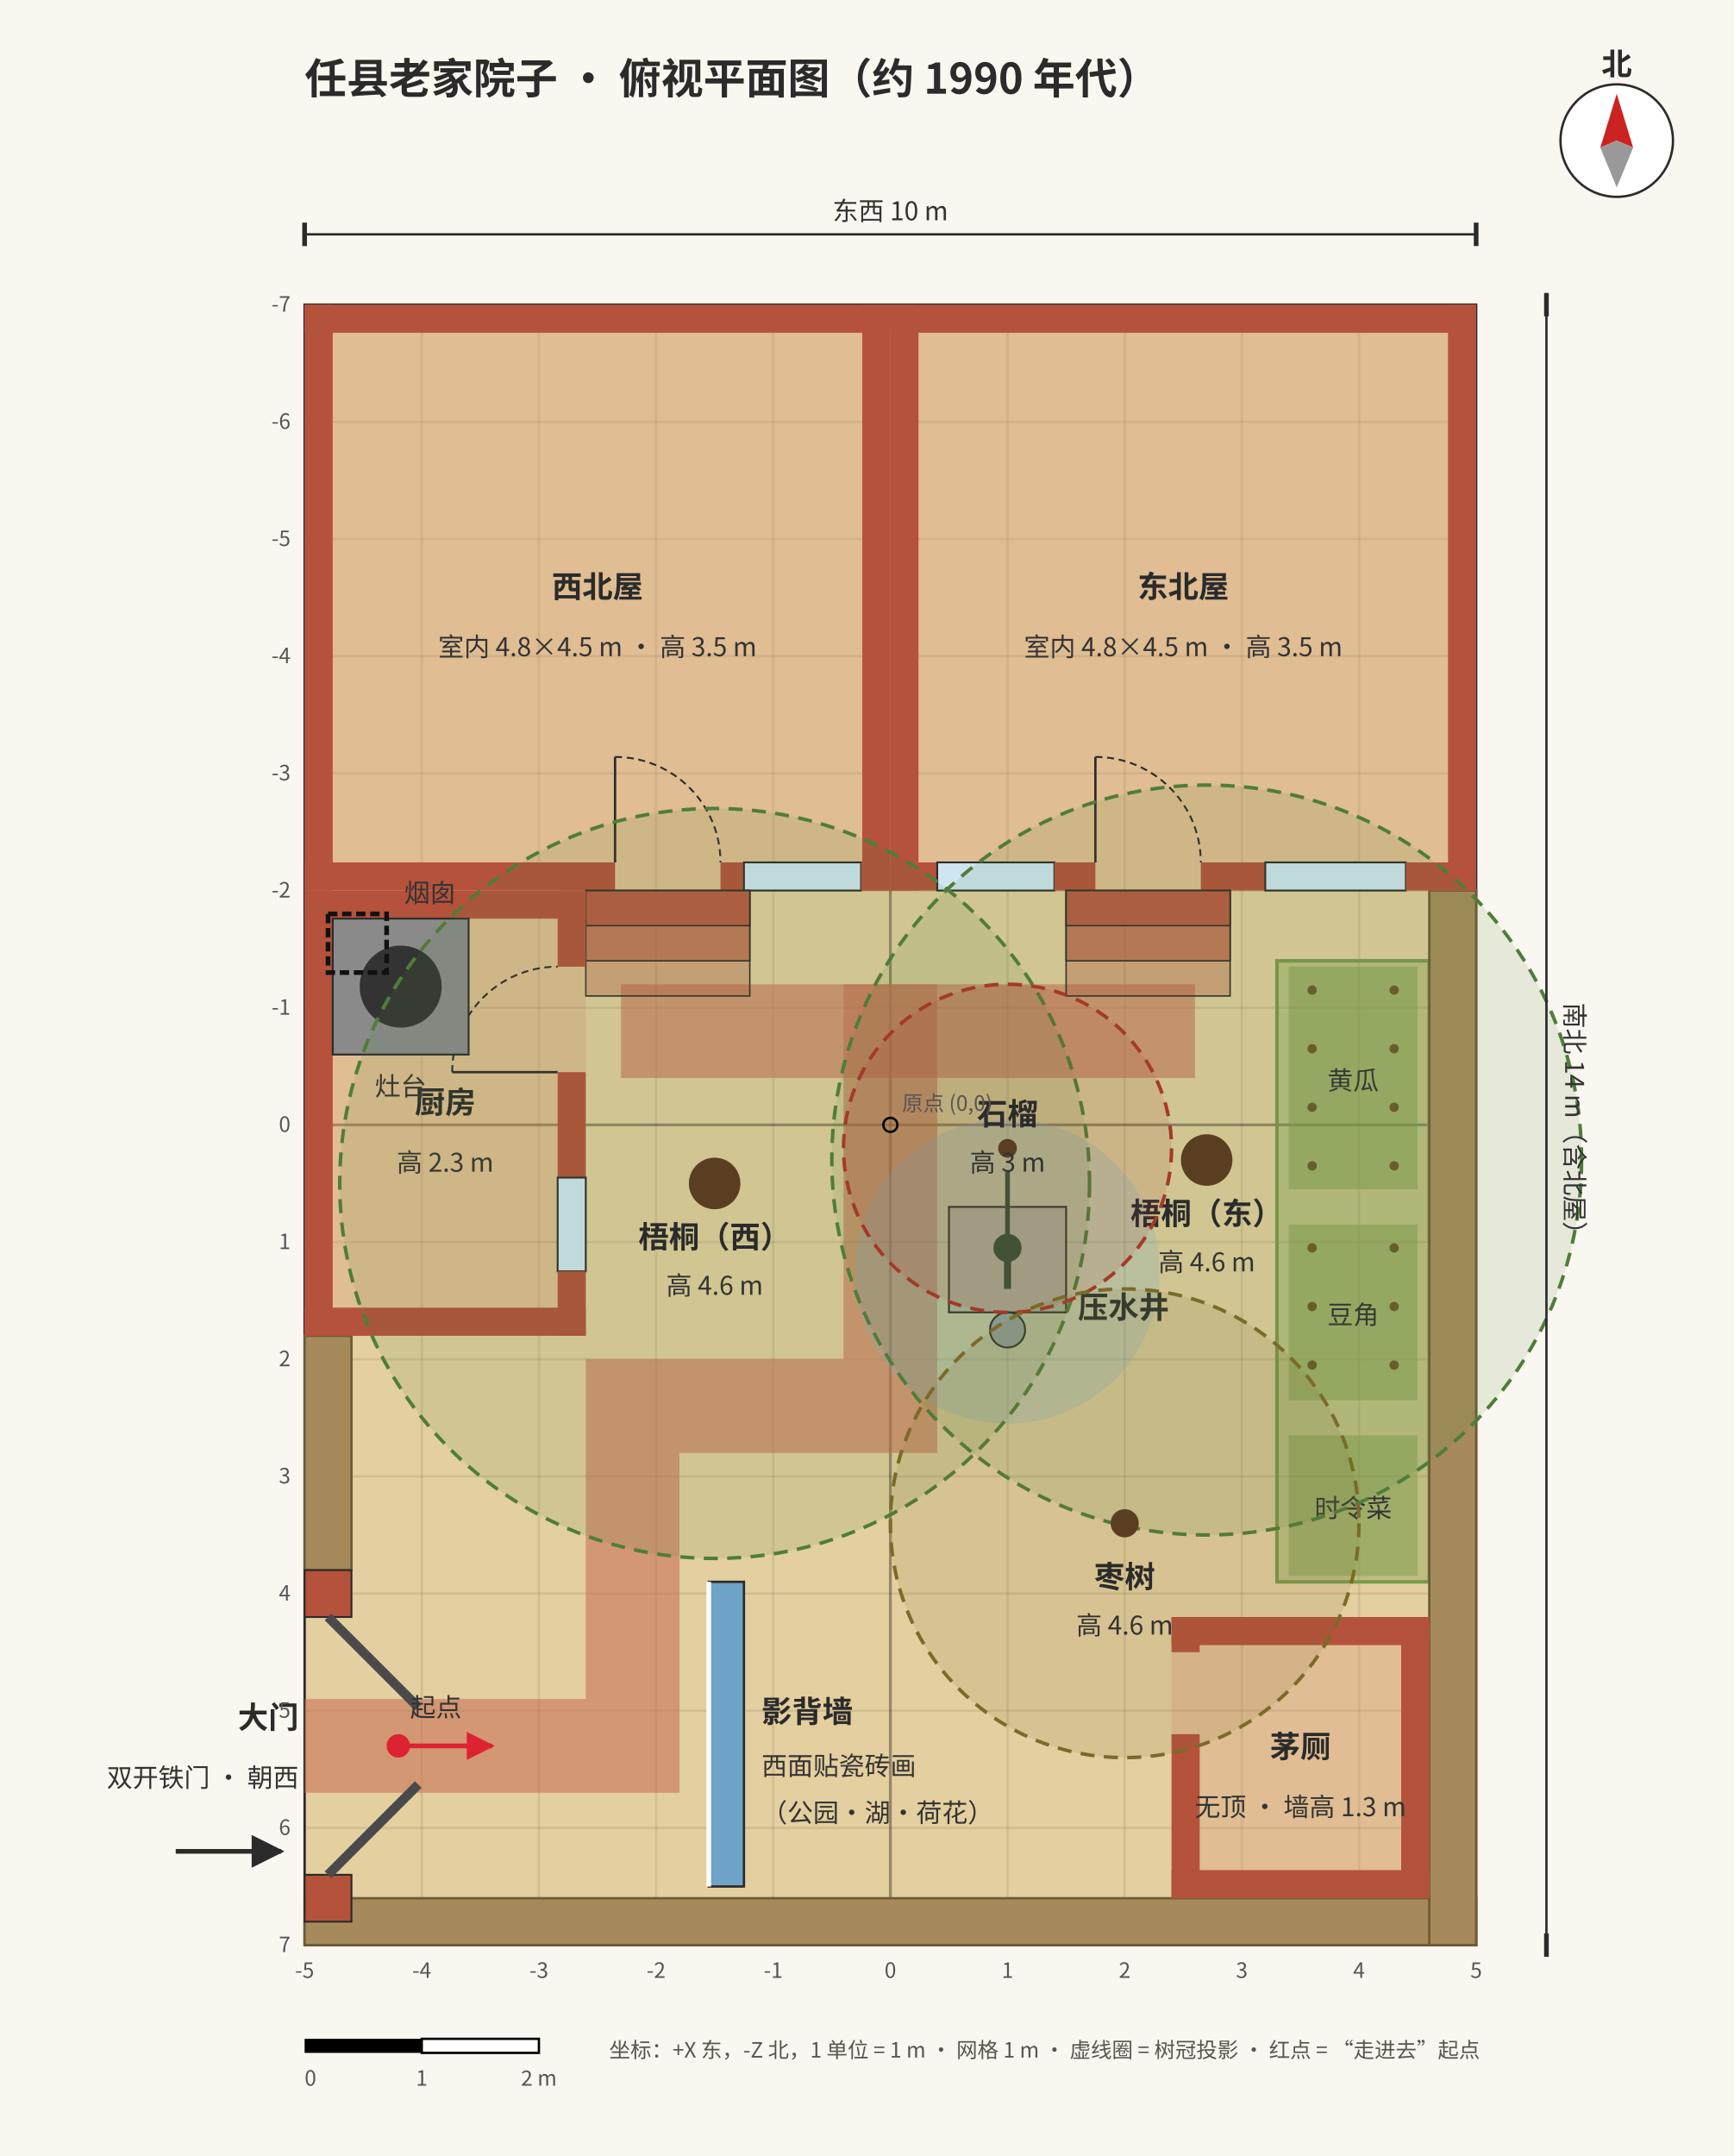
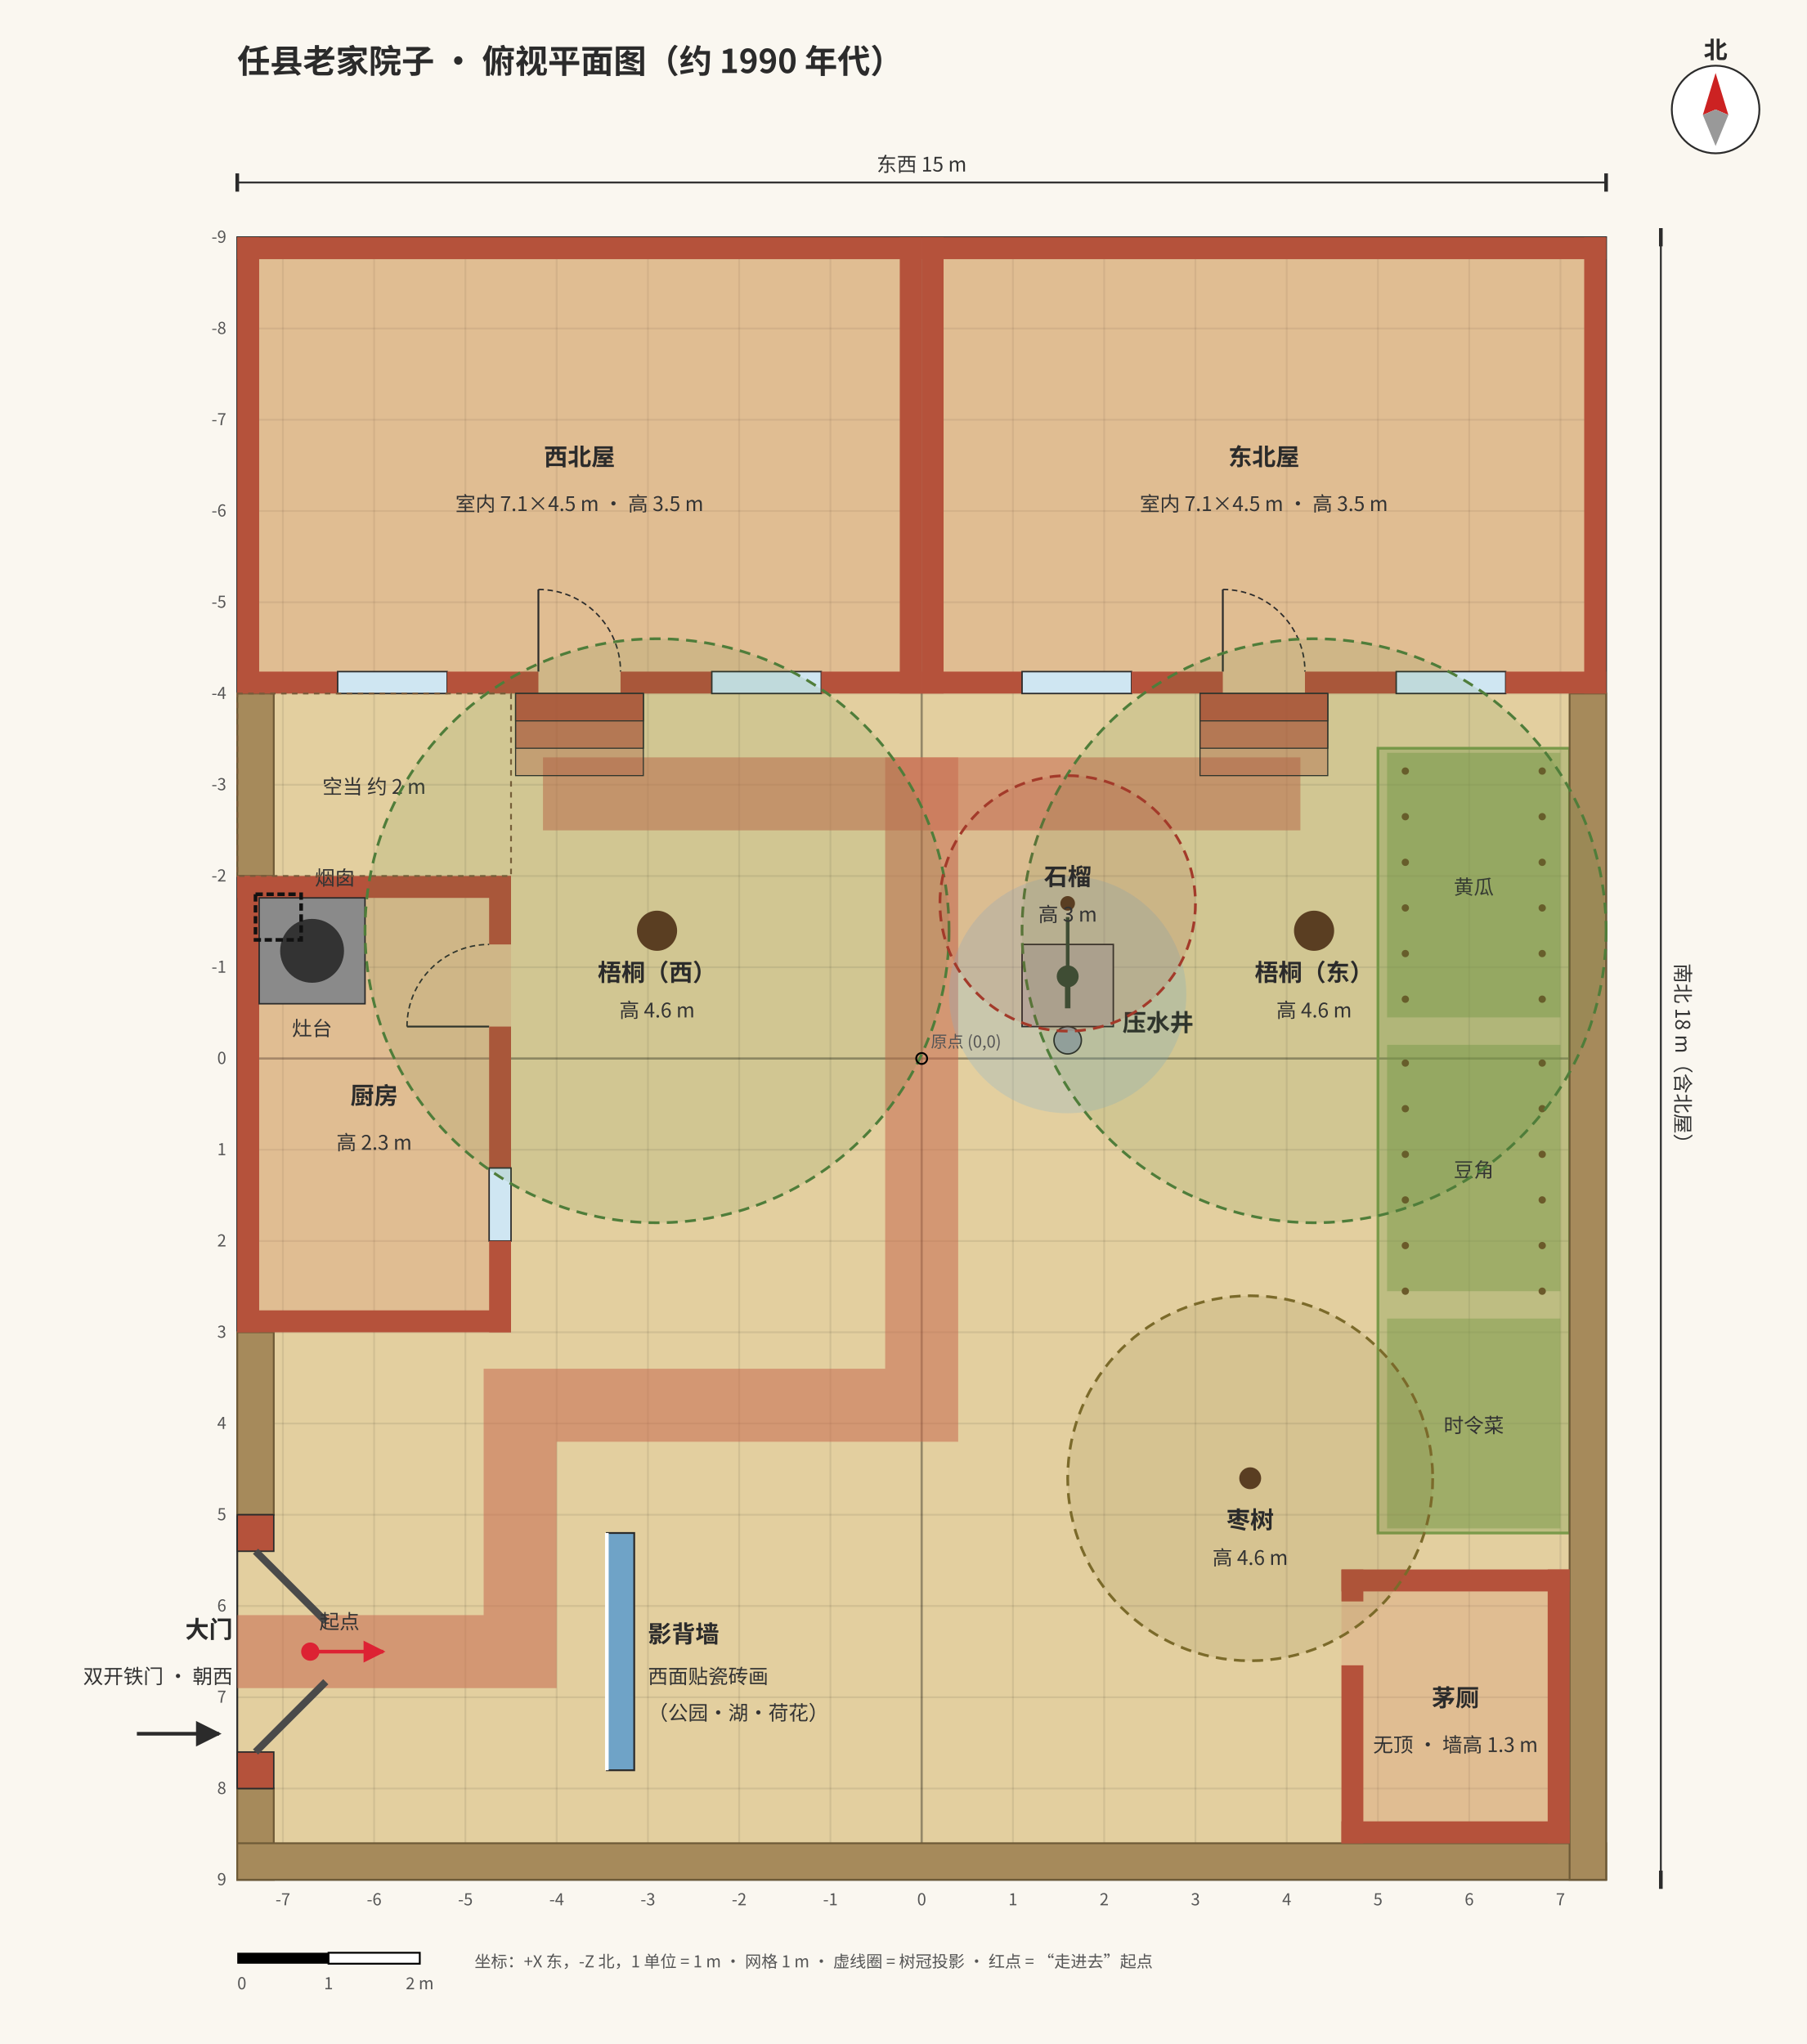
- <svg xmlns="http://www.w3.org/2000/svg" width="740" height="920" viewBox="0 0 740 920" font-family="'Noto Sans CJK SC','PingFang SC','Microsoft YaHei',sans-serif">
+ <svg xmlns="http://www.w3.org/2000/svg" width="990" height="1120" viewBox="0 0 990 1120" font-family="'Noto Sans CJK SC','PingFang SC','Microsoft YaHei',sans-serif">
  <defs>
    <marker id="arr" viewBox="0 0 10 10" refX="9" refY="5" markerWidth="7" markerHeight="7" orient="auto">
      <path d="M0,0 L10,5 L0,10 z" fill="#2b2b2b" />
    </marker>
    <marker id="arrR" viewBox="0 0 10 10" refX="9" refY="5" markerWidth="6" markerHeight="6" orient="auto">
      <path d="M0,0 L10,5 L0,10 z" fill="#d23" />
    </marker>
    <marker id="tick" viewBox="0 0 2 10" refX="1" refY="5" markerWidth="2" markerHeight="10">
      <rect width="2" height="10" fill="#2b2b2b" />
    </marker>
    <style>.b{font-size:13px;font-weight:600;fill:#2b2b2b}.s{font-size:11px;fill:#333}.xs{font-size:9px;fill:#555}</style>
  </defs>
  <rect width="100%" height="100%" fill="#faf7f0" />
  <text x="130" y="40" font-size="18" font-weight="700" fill="#2b2b2b">任县老家院子 · 俯视平面图（约 1990 年代）</text>
-   <rect x="130" y="130" width="500" height="700" fill="#e3cf9f" stroke="#2b2b2b" stroke-width="1" />
-   <line x1="130" y1="130" x2="130" y2="830" stroke="#000" stroke-opacity="0.08" stroke-width="1" />
-   <line x1="180" y1="130" x2="180" y2="830" stroke="#000" stroke-opacity="0.08" stroke-width="1" />
-   <line x1="230" y1="130" x2="230" y2="830" stroke="#000" stroke-opacity="0.08" stroke-width="1" />
-   <line x1="280" y1="130" x2="280" y2="830" stroke="#000" stroke-opacity="0.08" stroke-width="1" />
-   <line x1="330" y1="130" x2="330" y2="830" stroke="#000" stroke-opacity="0.08" stroke-width="1" />
-   <line x1="380" y1="130" x2="380" y2="830" stroke="#000" stroke-opacity="0.35" stroke-width="1.2" />
-   <line x1="430" y1="130" x2="430" y2="830" stroke="#000" stroke-opacity="0.08" stroke-width="1" />
-   <line x1="480" y1="130" x2="480" y2="830" stroke="#000" stroke-opacity="0.08" stroke-width="1" />
-   <line x1="530" y1="130" x2="530" y2="830" stroke="#000" stroke-opacity="0.08" stroke-width="1" />
-   <line x1="580" y1="130" x2="580" y2="830" stroke="#000" stroke-opacity="0.08" stroke-width="1" />
-   <line x1="630" y1="130" x2="630" y2="830" stroke="#000" stroke-opacity="0.08" stroke-width="1" />
-   <line x1="130" y1="130" x2="630" y2="130" stroke="#000" stroke-opacity="0.08" stroke-width="1" />
-   <line x1="130" y1="180" x2="630" y2="180" stroke="#000" stroke-opacity="0.08" stroke-width="1" />
-   <line x1="130" y1="230" x2="630" y2="230" stroke="#000" stroke-opacity="0.08" stroke-width="1" />
-   <line x1="130" y1="280" x2="630" y2="280" stroke="#000" stroke-opacity="0.08" stroke-width="1" />
-   <line x1="130" y1="330" x2="630" y2="330" stroke="#000" stroke-opacity="0.08" stroke-width="1" />
-   <line x1="130" y1="380" x2="630" y2="380" stroke="#000" stroke-opacity="0.08" stroke-width="1" />
-   <line x1="130" y1="430" x2="630" y2="430" stroke="#000" stroke-opacity="0.08" stroke-width="1" />
-   <line x1="130" y1="480" x2="630" y2="480" stroke="#000" stroke-opacity="0.35" stroke-width="1.2" />
-   <line x1="130" y1="530" x2="630" y2="530" stroke="#000" stroke-opacity="0.08" stroke-width="1" />
-   <line x1="130" y1="580" x2="630" y2="580" stroke="#000" stroke-opacity="0.08" stroke-width="1" />
-   <line x1="130" y1="630" x2="630" y2="630" stroke="#000" stroke-opacity="0.08" stroke-width="1" />
-   <line x1="130" y1="680" x2="630" y2="680" stroke="#000" stroke-opacity="0.08" stroke-width="1" />
-   <line x1="130" y1="730" x2="630" y2="730" stroke="#000" stroke-opacity="0.08" stroke-width="1" />
-   <line x1="130" y1="780" x2="630" y2="780" stroke="#000" stroke-opacity="0.08" stroke-width="1" />
-   <line x1="130" y1="830" x2="630" y2="830" stroke="#000" stroke-opacity="0.08" stroke-width="1" />
-   <path d="M150,745 L270,745 L270,600 L380,600 L380,440" fill="none" stroke="#c76a4f" stroke-opacity="0.55" stroke-width="40" stroke-linejoin="miter" stroke-linecap="square" />
-   <path d="M285,440 L490,440" fill="none" stroke="#c76a4f" stroke-opacity="0.55" stroke-width="40" stroke-linejoin="miter" stroke-linecap="square" />
-   <rect x="545" y="410" width="65" height="265" fill="#7a9a4a" fill-opacity="0.35" stroke="#7a9a4a" stroke-width="1.5" />
-   <rect x="550" y="412.5" width="55" height="95" fill="#7a9a4a" fill-opacity="0.45" stroke="none" />
-   <circle cx="560" cy="422.5" r="2" fill="#6b5a2a" />
-   <circle cx="595" cy="422.5" r="2" fill="#6b5a2a" />
-   <circle cx="560" cy="447.5" r="2" fill="#6b5a2a" />
-   <circle cx="595" cy="447.5" r="2" fill="#6b5a2a" />
-   <circle cx="560" cy="472.5" r="2" fill="#6b5a2a" />
-   <circle cx="595" cy="472.5" r="2" fill="#6b5a2a" />
-   <circle cx="560" cy="497.5" r="2" fill="#6b5a2a" />
-   <circle cx="595" cy="497.5" r="2" fill="#6b5a2a" />
-   <text x="577.5" y="465" class="s" text-anchor="middle">黄瓜</text>
-   <rect x="550" y="522.5" width="55" height="75" fill="#7a9a4a" fill-opacity="0.45" stroke="none" />
-   <circle cx="560" cy="532.5" r="2" fill="#6b5a2a" />
-   <circle cx="595" cy="532.5" r="2" fill="#6b5a2a" />
-   <circle cx="560" cy="557.5" r="2" fill="#6b5a2a" />
-   <circle cx="595" cy="557.5" r="2" fill="#6b5a2a" />
-   <circle cx="560" cy="582.5" r="2" fill="#6b5a2a" />
-   <circle cx="595" cy="582.5" r="2" fill="#6b5a2a" />
-   <text x="577.5" y="565" class="s" text-anchor="middle">豆角</text>
-   <rect x="550" y="612.5" width="55" height="60" fill="#7a9a4a" fill-opacity="0.45" stroke="none" />
-   <text x="577.5" y="647.5" class="s" text-anchor="middle">时令菜</text>
-   <rect x="130" y="570" width="20" height="100" fill="#a68a5b" stroke="#6e5a37" stroke-width="1" />
-   <rect x="130" y="820" width="20" height="10" fill="#a68a5b" stroke="#6e5a37" stroke-width="1" />
-   <rect x="130" y="810" width="500" height="20" fill="#a68a5b" stroke="#6e5a37" stroke-width="1" />
-   <rect x="610" y="380" width="20" height="450" fill="#a68a5b" stroke="#6e5a37" stroke-width="1" />
-   <rect x="130" y="130" width="250" height="250" fill="#d98a6c" fill-opacity="0.25" stroke="none" />
-   <rect x="130" y="130" width="250" height="12" fill="#b5523b" stroke="none" />
-   <rect x="130" y="368" width="132.5" height="12" fill="#b5523b" stroke="none" />
-   <line x1="262.5" y1="368" x2="262.5" y2="323" stroke="#2b2b2b" stroke-width="1" />
-   <path d="M262.5,323 A45,45 0 0 1 307.5,368" fill="none" stroke="#2b2b2b" stroke-width="0.8" stroke-dasharray="3 2" />
-   <rect x="307.5" y="368" width="10" height="12" fill="#b5523b" stroke="none" />
-   <rect x="317.5" y="368" width="50" height="12" fill="#cfe6f2" stroke="#2b2b2b" stroke-width="0.8" />
-   <rect x="367.5" y="368" width="12.5" height="12" fill="#b5523b" stroke="none" />
+   <rect x="130" y="130" width="750" height="900" fill="#e3cf9f" stroke="#2b2b2b" stroke-width="1" />
+   <line x1="155" y1="130" x2="155" y2="1030" stroke="#000" stroke-opacity="0.08" stroke-width="1" />
+   <line x1="205" y1="130" x2="205" y2="1030" stroke="#000" stroke-opacity="0.08" stroke-width="1" />
+   <line x1="255" y1="130" x2="255" y2="1030" stroke="#000" stroke-opacity="0.08" stroke-width="1" />
+   <line x1="305" y1="130" x2="305" y2="1030" stroke="#000" stroke-opacity="0.08" stroke-width="1" />
+   <line x1="355" y1="130" x2="355" y2="1030" stroke="#000" stroke-opacity="0.08" stroke-width="1" />
+   <line x1="405" y1="130" x2="405" y2="1030" stroke="#000" stroke-opacity="0.08" stroke-width="1" />
+   <line x1="455" y1="130" x2="455" y2="1030" stroke="#000" stroke-opacity="0.08" stroke-width="1" />
+   <line x1="505" y1="130" x2="505" y2="1030" stroke="#000" stroke-opacity="0.35" stroke-width="1.2" />
+   <line x1="555" y1="130" x2="555" y2="1030" stroke="#000" stroke-opacity="0.08" stroke-width="1" />
+   <line x1="605" y1="130" x2="605" y2="1030" stroke="#000" stroke-opacity="0.08" stroke-width="1" />
+   <line x1="655" y1="130" x2="655" y2="1030" stroke="#000" stroke-opacity="0.08" stroke-width="1" />
+   <line x1="705" y1="130" x2="705" y2="1030" stroke="#000" stroke-opacity="0.08" stroke-width="1" />
+   <line x1="755" y1="130" x2="755" y2="1030" stroke="#000" stroke-opacity="0.08" stroke-width="1" />
+   <line x1="805" y1="130" x2="805" y2="1030" stroke="#000" stroke-opacity="0.08" stroke-width="1" />
+   <line x1="855" y1="130" x2="855" y2="1030" stroke="#000" stroke-opacity="0.08" stroke-width="1" />
+   <line x1="130" y1="130" x2="880" y2="130" stroke="#000" stroke-opacity="0.08" stroke-width="1" />
+   <line x1="130" y1="180" x2="880" y2="180" stroke="#000" stroke-opacity="0.08" stroke-width="1" />
+   <line x1="130" y1="230" x2="880" y2="230" stroke="#000" stroke-opacity="0.08" stroke-width="1" />
+   <line x1="130" y1="280" x2="880" y2="280" stroke="#000" stroke-opacity="0.08" stroke-width="1" />
+   <line x1="130" y1="330" x2="880" y2="330" stroke="#000" stroke-opacity="0.08" stroke-width="1" />
+   <line x1="130" y1="380" x2="880" y2="380" stroke="#000" stroke-opacity="0.08" stroke-width="1" />
+   <line x1="130" y1="430" x2="880" y2="430" stroke="#000" stroke-opacity="0.08" stroke-width="1" />
+   <line x1="130" y1="480" x2="880" y2="480" stroke="#000" stroke-opacity="0.08" stroke-width="1" />
+   <line x1="130" y1="530" x2="880" y2="530" stroke="#000" stroke-opacity="0.08" stroke-width="1" />
+   <line x1="130" y1="580" x2="880" y2="580" stroke="#000" stroke-opacity="0.35" stroke-width="1.2" />
+   <line x1="130" y1="630" x2="880" y2="630" stroke="#000" stroke-opacity="0.08" stroke-width="1" />
+   <line x1="130" y1="680" x2="880" y2="680" stroke="#000" stroke-opacity="0.08" stroke-width="1" />
+   <line x1="130" y1="730" x2="880" y2="730" stroke="#000" stroke-opacity="0.08" stroke-width="1" />
+   <line x1="130" y1="780" x2="880" y2="780" stroke="#000" stroke-opacity="0.08" stroke-width="1" />
+   <line x1="130" y1="830" x2="880" y2="830" stroke="#000" stroke-opacity="0.08" stroke-width="1" />
+   <line x1="130" y1="880" x2="880" y2="880" stroke="#000" stroke-opacity="0.08" stroke-width="1" />
+   <line x1="130" y1="930" x2="880" y2="930" stroke="#000" stroke-opacity="0.08" stroke-width="1" />
+   <line x1="130" y1="980" x2="880" y2="980" stroke="#000" stroke-opacity="0.08" stroke-width="1" />
+   <line x1="130" y1="1030" x2="880" y2="1030" stroke="#000" stroke-opacity="0.08" stroke-width="1" />
+   <path d="M150,905 L285,905 L285,770 L505,770 L505,435" fill="none" stroke="#c76a4f" stroke-opacity="0.55" stroke-width="40" stroke-linejoin="miter" stroke-linecap="square" />
+   <path d="M317.5,435 L692.5,435" fill="none" stroke="#c76a4f" stroke-opacity="0.55" stroke-width="40" stroke-linejoin="miter" stroke-linecap="square" />
+   <rect x="755" y="410" width="105" height="430" fill="#7a9a4a" fill-opacity="0.35" stroke="#7a9a4a" stroke-width="1.5" />
+   <rect x="760" y="412.5" width="95" height="145" fill="#7a9a4a" fill-opacity="0.45" stroke="none" />
+   <circle cx="770" cy="422.5" r="2" fill="#6b5a2a" />
+   <circle cx="845" cy="422.5" r="2" fill="#6b5a2a" />
+   <circle cx="770" cy="447.5" r="2" fill="#6b5a2a" />
+   <circle cx="845" cy="447.5" r="2" fill="#6b5a2a" />
+   <circle cx="770" cy="472.5" r="2" fill="#6b5a2a" />
+   <circle cx="845" cy="472.5" r="2" fill="#6b5a2a" />
+   <circle cx="770" cy="497.5" r="2" fill="#6b5a2a" />
+   <circle cx="845" cy="497.5" r="2" fill="#6b5a2a" />
+   <circle cx="770" cy="522.5" r="2" fill="#6b5a2a" />
+   <circle cx="845" cy="522.5" r="2" fill="#6b5a2a" />
+   <circle cx="770" cy="547.5" r="2" fill="#6b5a2a" />
+   <circle cx="845" cy="547.5" r="2" fill="#6b5a2a" />
+   <text x="807.5" y="490" class="s" text-anchor="middle">黄瓜</text>
+   <rect x="760" y="572.5" width="95" height="135" fill="#7a9a4a" fill-opacity="0.45" stroke="none" />
+   <circle cx="770" cy="582.5" r="2" fill="#6b5a2a" />
+   <circle cx="845" cy="582.5" r="2" fill="#6b5a2a" />
+   <circle cx="770" cy="607.5" r="2" fill="#6b5a2a" />
+   <circle cx="845" cy="607.5" r="2" fill="#6b5a2a" />
+   <circle cx="770" cy="632.5" r="2" fill="#6b5a2a" />
+   <circle cx="845" cy="632.5" r="2" fill="#6b5a2a" />
+   <circle cx="770" cy="657.5" r="2" fill="#6b5a2a" />
+   <circle cx="845" cy="657.5" r="2" fill="#6b5a2a" />
+   <circle cx="770" cy="682.5" r="2" fill="#6b5a2a" />
+   <circle cx="845" cy="682.5" r="2" fill="#6b5a2a" />
+   <circle cx="770" cy="707.5" r="2" fill="#6b5a2a" />
+   <circle cx="845" cy="707.5" r="2" fill="#6b5a2a" />
+   <text x="807.5" y="645" class="s" text-anchor="middle">豆角</text>
+   <rect x="760" y="722.5" width="95" height="115" fill="#7a9a4a" fill-opacity="0.45" stroke="none" />
+   <text x="807.5" y="785" class="s" text-anchor="middle">时令菜</text>
+   <rect x="130" y="380" width="20" height="100" fill="#a68a5b" stroke="#6e5a37" stroke-width="1" />
+   <rect x="130" y="730" width="20" height="100" fill="#a68a5b" stroke="#6e5a37" stroke-width="1" />
+   <rect x="130" y="980" width="20" height="50" fill="#a68a5b" stroke="#6e5a37" stroke-width="1" />
+   <rect x="130" y="1010" width="750" height="20" fill="#a68a5b" stroke="#6e5a37" stroke-width="1" />
+   <rect x="860" y="380" width="20" height="650" fill="#a68a5b" stroke="#6e5a37" stroke-width="1" />
+   <rect x="130" y="130" width="375" height="250" fill="#d98a6c" fill-opacity="0.25" stroke="none" />
+   <rect x="130" y="130" width="375" height="12" fill="#b5523b" stroke="none" />
+   <rect x="130" y="368" width="55" height="12" fill="#b5523b" stroke="none" />
+   <rect x="185" y="368" width="60" height="12" fill="#cfe6f2" stroke="#2b2b2b" stroke-width="0.8" />
+   <rect x="245" y="368" width="50" height="12" fill="#b5523b" stroke="none" />
+   <line x1="295" y1="368" x2="295" y2="323" stroke="#2b2b2b" stroke-width="1" />
+   <path d="M295,323 A45,45 0 0 1 340,368" fill="none" stroke="#2b2b2b" stroke-width="0.8" stroke-dasharray="3 2" />
+   <rect x="340" y="368" width="50" height="12" fill="#b5523b" stroke="none" />
+   <rect x="390" y="368" width="60" height="12" fill="#cfe6f2" stroke="#2b2b2b" stroke-width="0.8" />
+   <rect x="450" y="368" width="55" height="12" fill="#b5523b" stroke="none" />
  <rect x="130" y="130" width="12" height="250" fill="#b5523b" stroke="none" />
-   <rect x="368" y="130" width="12" height="250" fill="#b5523b" stroke="none" />
-   <text x="255" y="255" class="b" text-anchor="middle">西北屋</text>
-   <text x="255" y="280" class="s" text-anchor="middle">室内 4.8×4.5 m · 高 3.5 m</text>
-   <rect x="250" y="380" width="70" height="45" fill="#b5523b" fill-opacity="0.35" stroke="#2b2b2b" stroke-width="0.6" />
-   <rect x="250" y="380" width="70" height="30" fill="#b5523b" fill-opacity="0.55" stroke="#2b2b2b" stroke-width="0.6" />
-   <rect x="250" y="380" width="70" height="15" fill="#b5523b" fill-opacity="0.75" stroke="#2b2b2b" stroke-width="0.6" />
-   <rect x="380" y="130" width="250" height="250" fill="#d98a6c" fill-opacity="0.25" stroke="none" />
-   <rect x="380" y="130" width="250" height="12" fill="#b5523b" stroke="none" />
-   <rect x="380" y="368" width="20" height="12" fill="#b5523b" stroke="none" />
-   <rect x="400" y="368" width="50" height="12" fill="#cfe6f2" stroke="#2b2b2b" stroke-width="0.8" />
-   <rect x="450" y="368" width="17.5" height="12" fill="#b5523b" stroke="none" />
-   <line x1="467.5" y1="368" x2="467.5" y2="323" stroke="#2b2b2b" stroke-width="1" />
-   <path d="M467.5,323 A45,45 0 0 1 512.5,368" fill="none" stroke="#2b2b2b" stroke-width="0.8" stroke-dasharray="3 2" />
-   <rect x="512.5" y="368" width="27.5" height="12" fill="#b5523b" stroke="none" />
-   <rect x="540" y="368" width="60" height="12" fill="#cfe6f2" stroke="#2b2b2b" stroke-width="0.8" />
-   <rect x="600" y="368" width="30" height="12" fill="#b5523b" stroke="none" />
-   <rect x="380" y="130" width="12" height="250" fill="#b5523b" stroke="none" />
-   <rect x="618" y="130" width="12" height="250" fill="#b5523b" stroke="none" />
-   <text x="505" y="255" class="b" text-anchor="middle">东北屋</text>
-   <text x="505" y="280" class="s" text-anchor="middle">室内 4.8×4.5 m · 高 3.5 m</text>
-   <rect x="455" y="380" width="70" height="45" fill="#b5523b" fill-opacity="0.35" stroke="#2b2b2b" stroke-width="0.6" />
-   <rect x="455" y="380" width="70" height="30" fill="#b5523b" fill-opacity="0.55" stroke="#2b2b2b" stroke-width="0.6" />
-   <rect x="455" y="380" width="70" height="15" fill="#b5523b" fill-opacity="0.75" stroke="#2b2b2b" stroke-width="0.6" />
-   <rect x="130" y="380" width="120" height="190" fill="#d98a6c" fill-opacity="0.25" stroke="none" />
-   <rect x="130" y="380" width="120" height="12" fill="#b5523b" stroke="none" />
-   <rect x="130" y="558" width="120" height="12" fill="#b5523b" stroke="none" />
-   <rect x="130" y="380" width="12" height="190" fill="#b5523b" stroke="none" />
-   <rect x="238" y="380" width="12" height="32.5" fill="#b5523b" stroke="none" />
-   <line x1="238" y1="457.5" x2="193" y2="457.5" stroke="#2b2b2b" stroke-width="1" />
-   <path d="M193,457.5 A45,45 0 0 1 238,412.5" fill="none" stroke="#2b2b2b" stroke-width="0.8" stroke-dasharray="3 2" />
-   <rect x="238" y="457.5" width="12" height="45" fill="#b5523b" stroke="none" />
-   <rect x="238" y="502.5" width="12" height="40" fill="#cfe6f2" stroke="#2b2b2b" stroke-width="0.8" />
-   <rect x="238" y="542.5" width="12" height="27.5" fill="#b5523b" stroke="none" />
-   <text x="190" y="475" class="b" text-anchor="middle">厨房</text>
-   <text x="190" y="500" class="s" text-anchor="middle">高 2.3 m</text>
-   <rect x="142" y="392" width="58" height="58" fill="#8a8a8a" stroke="#2b2b2b" stroke-width="0.8" />
-   <circle cx="171" cy="421" r="17.5" fill="#333" />
-   <text x="171" y="467.5" class="s" text-anchor="middle">灶台</text>
-   <rect x="140" y="390" width="25" height="25" fill="none" stroke="#111" stroke-width="2" stroke-dasharray="4 2" />
-   <text x="172.5" y="385" class="s">烟囱</text>
-   <rect x="500" y="690" width="110" height="120" fill="#d98a6c" fill-opacity="0.25" stroke="none" />
-   <rect x="500" y="690" width="110" height="12" fill="#b5523b" stroke="none" />
-   <rect x="500" y="798" width="110" height="12" fill="#b5523b" stroke="none" />
-   <rect x="500" y="690" width="12" height="15" fill="#b5523b" stroke="none" />
-   <rect x="500" y="740" width="12" height="70" fill="#b5523b" stroke="none" />
-   <rect x="598" y="690" width="12" height="120" fill="#b5523b" stroke="none" />
-   <text x="555" y="750" class="b" text-anchor="middle">茅厕</text>
-   <text x="555" y="775" class="s" text-anchor="middle">无顶 · 墙高 1.3 m</text>
-   <rect x="130" y="670" width="20" height="20" fill="#b5523b" stroke="#2b2b2b" stroke-width="0.8" />
-   <rect x="130" y="800" width="20" height="20" fill="#b5523b" stroke="#2b2b2b" stroke-width="0.8" />
-   <line x1="140" y1="690" x2="178.5" y2="728.5" stroke="#4a4a4a" stroke-width="4" />
-   <line x1="140" y1="800" x2="178.5" y2="761.5" stroke="#4a4a4a" stroke-width="4" />
-   <text x="127.5" y="737.5" class="b" text-anchor="end">大门</text>
-   <text x="127.5" y="762.5" class="s" text-anchor="end">双开铁门 · 朝西</text>
-   <path d="M75,790 L120,790" stroke="#2b2b2b" stroke-width="2" marker-end="url(#arr)" />
-   <rect x="302.5" y="675" width="15" height="130" fill="#6fa3c7" stroke="#2b2b2b" stroke-width="1" />
-   <line x1="302.5" y1="675" x2="302.5" y2="805" stroke="#fff" stroke-width="2" />
-   <text x="325" y="735" class="b">影背墙</text>
-   <text x="325" y="757.5" class="s">西面贴瓷砖画</text>
-   <text x="325" y="777.5" class="s">（公园·湖·荷花）</text>
-   <circle cx="430" cy="542.5" r="65" fill="#7fb2d6" fill-opacity="0.25" />
-   <rect x="405" y="515" width="50" height="45" fill="#b9b4a8" stroke="#2b2b2b" stroke-width="0.8" />
-   <circle cx="430" cy="532.5" r="6" fill="#2f4a35" />
-   <line x1="430" y1="532.5" x2="430" y2="550" stroke="#2f4a35" stroke-width="3" />
-   <line x1="430" y1="532.5" x2="430" y2="500" stroke="#2f4a35" stroke-width="2" />
-   <circle cx="430" cy="567.5" r="7.5" fill="#9aa3a8" stroke="#2b2b2b" stroke-width="0.8" />
-   <text x="460" y="562.5" class="b">压水井</text>
-   <circle cx="305" cy="505" r="160" fill="#4f7d3a" fill-opacity="0.12" stroke="#4f7d3a" stroke-width="1.5" stroke-dasharray="6 4" />
-   <circle cx="305" cy="505" r="11" fill="#5a3e22" />
-   <text x="305" y="532.5" class="b" text-anchor="middle" fill="#4f7d3a">梧桐（西）</text>
-   <text x="305" y="552.5" class="s" text-anchor="middle">高 4.6 m</text>
-   <circle cx="515" cy="495" r="160" fill="#4f7d3a" fill-opacity="0.12" stroke="#4f7d3a" stroke-width="1.5" stroke-dasharray="6 4" />
-   <circle cx="515" cy="495" r="11" fill="#5a3e22" />
-   <text x="515" y="522.5" class="b" text-anchor="middle" fill="#4f7d3a">梧桐（东）</text>
-   <text x="515" y="542.5" class="s" text-anchor="middle">高 4.6 m</text>
-   <circle cx="430" cy="490" r="70" fill="#a33a2a" fill-opacity="0.12" stroke="#a33a2a" stroke-width="1.5" stroke-dasharray="6 4" />
-   <circle cx="430" cy="490" r="4" fill="#5a3e22" />
-   <text x="430" y="480" class="b" text-anchor="middle" fill="#a33a2a">石榴</text>
-   <text x="430" y="500" class="s" text-anchor="middle">高 3 m</text>
-   <circle cx="480" cy="650" r="100" fill="#7b6a2a" fill-opacity="0.12" stroke="#7b6a2a" stroke-width="1.5" stroke-dasharray="6 4" />
-   <circle cx="480" cy="650" r="6" fill="#5a3e22" />
-   <text x="480" y="677.5" class="b" text-anchor="middle" fill="#7b6a2a">枣树</text>
-   <text x="480" y="697.5" class="s" text-anchor="middle">高 4.6 m</text>
-   <circle cx="170" cy="745" r="5" fill="#d23" />
-   <path d="M170,745 L210,745" stroke="#d23" stroke-width="2" marker-end="url(#arrR)" />
-   <text x="175" y="732.5" class="s" fill="#d23">起点</text>
-   <circle cx="380" cy="480" r="3" fill="none" stroke="#000" />
-   <text x="385" y="474" class="xs">原点 (0,0)</text>
-   <line x1="130" y1="100" x2="630" y2="100" stroke="#2b2b2b" marker-start="url(#tick)" marker-end="url(#tick)" />
-   <text x="380" y="94" class="s" text-anchor="middle">东西 10 m</text>
-   <line x1="660" y1="130" x2="660" y2="830" stroke="#2b2b2b" marker-start="url(#tick)" marker-end="url(#tick)" />
-   <text x="668" y="480" class="s" transform="rotate(90 668 480)" text-anchor="middle">南北 14 m（含北屋）</text>
-   <text x="130" y="844" class="xs" text-anchor="middle">-5</text>
-   <text x="180" y="844" class="xs" text-anchor="middle">-4</text>
-   <text x="230" y="844" class="xs" text-anchor="middle">-3</text>
-   <text x="280" y="844" class="xs" text-anchor="middle">-2</text>
-   <text x="330" y="844" class="xs" text-anchor="middle">-1</text>
-   <text x="380" y="844" class="xs" text-anchor="middle">0</text>
-   <text x="430" y="844" class="xs" text-anchor="middle">1</text>
-   <text x="480" y="844" class="xs" text-anchor="middle">2</text>
-   <text x="530" y="844" class="xs" text-anchor="middle">3</text>
-   <text x="580" y="844" class="xs" text-anchor="middle">4</text>
-   <text x="630" y="844" class="xs" text-anchor="middle">5</text>
-   <text x="124" y="133" class="xs" text-anchor="end">-7</text>
-   <text x="124" y="183" class="xs" text-anchor="end">-6</text>
-   <text x="124" y="233" class="xs" text-anchor="end">-5</text>
-   <text x="124" y="283" class="xs" text-anchor="end">-4</text>
-   <text x="124" y="333" class="xs" text-anchor="end">-3</text>
-   <text x="124" y="383" class="xs" text-anchor="end">-2</text>
-   <text x="124" y="433" class="xs" text-anchor="end">-1</text>
-   <text x="124" y="483" class="xs" text-anchor="end">0</text>
-   <text x="124" y="533" class="xs" text-anchor="end">1</text>
-   <text x="124" y="583" class="xs" text-anchor="end">2</text>
-   <text x="124" y="633" class="xs" text-anchor="end">3</text>
-   <text x="124" y="683" class="xs" text-anchor="end">4</text>
-   <text x="124" y="733" class="xs" text-anchor="end">5</text>
-   <text x="124" y="783" class="xs" text-anchor="end">6</text>
-   <text x="124" y="833" class="xs" text-anchor="end">7</text>
-   <g transform="translate(690,60)">
+   <rect x="493" y="130" width="12" height="250" fill="#b5523b" stroke="none" />
+   <text x="317.5" y="255" class="b" text-anchor="middle">西北屋</text>
+   <text x="317.5" y="280" class="s" text-anchor="middle">室内 7.1×4.5 m · 高 3.5 m</text>
+   <rect x="282.5" y="380" width="70" height="45" fill="#b5523b" fill-opacity="0.35" stroke="#2b2b2b" stroke-width="0.6" />
+   <rect x="282.5" y="380" width="70" height="30" fill="#b5523b" fill-opacity="0.55" stroke="#2b2b2b" stroke-width="0.6" />
+   <rect x="282.5" y="380" width="70" height="15" fill="#b5523b" fill-opacity="0.75" stroke="#2b2b2b" stroke-width="0.6" />
+   <rect x="505" y="130" width="375" height="250" fill="#d98a6c" fill-opacity="0.25" stroke="none" />
+   <rect x="505" y="130" width="375" height="12" fill="#b5523b" stroke="none" />
+   <rect x="505" y="368" width="55" height="12" fill="#b5523b" stroke="none" />
+   <rect x="560" y="368" width="60" height="12" fill="#cfe6f2" stroke="#2b2b2b" stroke-width="0.8" />
+   <rect x="620" y="368" width="50" height="12" fill="#b5523b" stroke="none" />
+   <line x1="670" y1="368" x2="670" y2="323" stroke="#2b2b2b" stroke-width="1" />
+   <path d="M670,323 A45,45 0 0 1 715,368" fill="none" stroke="#2b2b2b" stroke-width="0.8" stroke-dasharray="3 2" />
+   <rect x="715" y="368" width="50" height="12" fill="#b5523b" stroke="none" />
+   <rect x="765" y="368" width="60" height="12" fill="#cfe6f2" stroke="#2b2b2b" stroke-width="0.8" />
+   <rect x="825" y="368" width="55" height="12" fill="#b5523b" stroke="none" />
+   <rect x="505" y="130" width="12" height="250" fill="#b5523b" stroke="none" />
+   <rect x="868" y="130" width="12" height="250" fill="#b5523b" stroke="none" />
+   <text x="692.5" y="255" class="b" text-anchor="middle">东北屋</text>
+   <text x="692.5" y="280" class="s" text-anchor="middle">室内 7.1×4.5 m · 高 3.5 m</text>
+   <rect x="657.5" y="380" width="70" height="45" fill="#b5523b" fill-opacity="0.35" stroke="#2b2b2b" stroke-width="0.6" />
+   <rect x="657.5" y="380" width="70" height="30" fill="#b5523b" fill-opacity="0.55" stroke="#2b2b2b" stroke-width="0.6" />
+   <rect x="657.5" y="380" width="70" height="15" fill="#b5523b" fill-opacity="0.75" stroke="#2b2b2b" stroke-width="0.6" />
+   <rect x="130" y="480" width="150" height="250" fill="#d98a6c" fill-opacity="0.25" stroke="none" />
+   <rect x="130" y="480" width="150" height="12" fill="#b5523b" stroke="none" />
+   <rect x="130" y="718" width="150" height="12" fill="#b5523b" stroke="none" />
+   <rect x="130" y="480" width="12" height="250" fill="#b5523b" stroke="none" />
+   <rect x="268" y="480" width="12" height="37.5" fill="#b5523b" stroke="none" />
+   <line x1="268" y1="562.5" x2="223" y2="562.5" stroke="#2b2b2b" stroke-width="1" />
+   <path d="M223,562.5 A45,45 0 0 1 268,517.5" fill="none" stroke="#2b2b2b" stroke-width="0.8" stroke-dasharray="3 2" />
+   <rect x="268" y="562.5" width="12" height="77.5" fill="#b5523b" stroke="none" />
+   <rect x="268" y="640" width="12" height="40" fill="#cfe6f2" stroke="#2b2b2b" stroke-width="0.8" />
+   <rect x="268" y="680" width="12" height="50" fill="#b5523b" stroke="none" />
+   <text x="205" y="605" class="b" text-anchor="middle">厨房</text>
+   <text x="205" y="630" class="s" text-anchor="middle">高 2.3 m</text>
+   <rect x="142" y="492" width="58" height="58" fill="#8a8a8a" stroke="#2b2b2b" stroke-width="0.8" />
+   <circle cx="171" cy="521" r="17.5" fill="#333" />
+   <text x="171" y="567.5" class="s" text-anchor="middle">灶台</text>
+   <rect x="140" y="490" width="25" height="25" fill="none" stroke="#111" stroke-width="2" stroke-dasharray="4 2" />
+   <text x="172.5" y="485" class="s">烟囱</text>
+   <rect x="130" y="380" width="150" height="100" fill="none" stroke="#7a5a3a" stroke-width="1" stroke-dasharray="3 3" />
+   <text x="205" y="435" class="s" text-anchor="middle">空当 约 2 m</text>
+   <rect x="735" y="860" width="125" height="150" fill="#d98a6c" fill-opacity="0.25" stroke="none" />
+   <rect x="735" y="860" width="125" height="12" fill="#b5523b" stroke="none" />
+   <rect x="735" y="998" width="125" height="12" fill="#b5523b" stroke="none" />
+   <rect x="735" y="860" width="12" height="17.5" fill="#b5523b" stroke="none" />
+   <rect x="735" y="912.5" width="12" height="97.5" fill="#b5523b" stroke="none" />
+   <rect x="848" y="860" width="12" height="150" fill="#b5523b" stroke="none" />
+   <text x="797.5" y="935" class="b" text-anchor="middle">茅厕</text>
+   <text x="797.5" y="960" class="s" text-anchor="middle">无顶 · 墙高 1.3 m</text>
+   <rect x="130" y="830" width="20" height="20" fill="#b5523b" stroke="#2b2b2b" stroke-width="0.8" />
+   <rect x="130" y="960" width="20" height="20" fill="#b5523b" stroke="#2b2b2b" stroke-width="0.8" />
+   <line x1="140" y1="850" x2="178.5" y2="888.5" stroke="#4a4a4a" stroke-width="4" />
+   <line x1="140" y1="960" x2="178.5" y2="921.5" stroke="#4a4a4a" stroke-width="4" />
+   <text x="127.5" y="897.5" class="b" text-anchor="end">大门</text>
+   <text x="127.5" y="922.5" class="s" text-anchor="end">双开铁门 · 朝西</text>
+   <path d="M75,950 L120,950" stroke="#2b2b2b" stroke-width="2" marker-end="url(#arr)" />
+   <rect x="332.5" y="840" width="15" height="130" fill="#6fa3c7" stroke="#2b2b2b" stroke-width="1" />
+   <line x1="332.5" y1="840" x2="332.5" y2="970" stroke="#fff" stroke-width="2" />
+   <text x="355" y="900" class="b">影背墙</text>
+   <text x="355" y="922.5" class="s">西面贴瓷砖画</text>
+   <text x="355" y="942.5" class="s">（公园·湖·荷花）</text>
+   <circle cx="585" cy="545" r="65" fill="#7fb2d6" fill-opacity="0.25" />
+   <rect x="560" y="517.5" width="50" height="45" fill="#b9b4a8" stroke="#2b2b2b" stroke-width="0.8" />
+   <circle cx="585" cy="535" r="6" fill="#2f4a35" />
+   <line x1="585" y1="535" x2="585" y2="552.5" stroke="#2f4a35" stroke-width="3" />
+   <line x1="585" y1="535" x2="585" y2="502.5" stroke="#2f4a35" stroke-width="2" />
+   <circle cx="585" cy="570" r="7.5" fill="#9aa3a8" stroke="#2b2b2b" stroke-width="0.8" />
+   <text x="615" y="565" class="b">压水井</text>
+   <circle cx="360" cy="510" r="160" fill="#4f7d3a" fill-opacity="0.12" stroke="#4f7d3a" stroke-width="1.5" stroke-dasharray="6 4" />
+   <circle cx="360" cy="510" r="11" fill="#5a3e22" />
+   <text x="360" y="537.5" class="b" text-anchor="middle" fill="#4f7d3a">梧桐（西）</text>
+   <text x="360" y="557.5" class="s" text-anchor="middle">高 4.6 m</text>
+   <circle cx="720" cy="510" r="160" fill="#4f7d3a" fill-opacity="0.12" stroke="#4f7d3a" stroke-width="1.5" stroke-dasharray="6 4" />
+   <circle cx="720" cy="510" r="11" fill="#5a3e22" />
+   <text x="720" y="537.5" class="b" text-anchor="middle" fill="#4f7d3a">梧桐（东）</text>
+   <text x="720" y="557.5" class="s" text-anchor="middle">高 4.6 m</text>
+   <circle cx="585" cy="495" r="70" fill="#a33a2a" fill-opacity="0.12" stroke="#a33a2a" stroke-width="1.5" stroke-dasharray="6 4" />
+   <circle cx="585" cy="495" r="4" fill="#5a3e22" />
+   <text x="585" y="485" class="b" text-anchor="middle" fill="#a33a2a">石榴</text>
+   <text x="585" y="505" class="s" text-anchor="middle">高 3 m</text>
+   <circle cx="685" cy="810" r="100" fill="#7b6a2a" fill-opacity="0.12" stroke="#7b6a2a" stroke-width="1.5" stroke-dasharray="6 4" />
+   <circle cx="685" cy="810" r="6" fill="#5a3e22" />
+   <text x="685" y="837.5" class="b" text-anchor="middle" fill="#7b6a2a">枣树</text>
+   <text x="685" y="857.5" class="s" text-anchor="middle">高 4.6 m</text>
+   <circle cx="170" cy="905" r="5" fill="#d23" />
+   <path d="M170,905 L210,905" stroke="#d23" stroke-width="2" marker-end="url(#arrR)" />
+   <text x="175" y="892.5" class="s" fill="#d23">起点</text>
+   <circle cx="505" cy="580" r="3" fill="none" stroke="#000" />
+   <text x="510" y="574" class="xs">原点 (0,0)</text>
+   <line x1="130" y1="100" x2="880" y2="100" stroke="#2b2b2b" marker-start="url(#tick)" marker-end="url(#tick)" />
+   <text x="505" y="94" class="s" text-anchor="middle">东西 15 m</text>
+   <line x1="910" y1="130" x2="910" y2="1030" stroke="#2b2b2b" marker-start="url(#tick)" marker-end="url(#tick)" />
+   <text x="918" y="580" class="s" transform="rotate(90 918 580)" text-anchor="middle">南北 18 m（含北屋）</text>
+   <text x="155" y="1044" class="xs" text-anchor="middle">-7</text>
+   <text x="205" y="1044" class="xs" text-anchor="middle">-6</text>
+   <text x="255" y="1044" class="xs" text-anchor="middle">-5</text>
+   <text x="305" y="1044" class="xs" text-anchor="middle">-4</text>
+   <text x="355" y="1044" class="xs" text-anchor="middle">-3</text>
+   <text x="405" y="1044" class="xs" text-anchor="middle">-2</text>
+   <text x="455" y="1044" class="xs" text-anchor="middle">-1</text>
+   <text x="505" y="1044" class="xs" text-anchor="middle">0</text>
+   <text x="555" y="1044" class="xs" text-anchor="middle">1</text>
+   <text x="605" y="1044" class="xs" text-anchor="middle">2</text>
+   <text x="655" y="1044" class="xs" text-anchor="middle">3</text>
+   <text x="705" y="1044" class="xs" text-anchor="middle">4</text>
+   <text x="755" y="1044" class="xs" text-anchor="middle">5</text>
+   <text x="805" y="1044" class="xs" text-anchor="middle">6</text>
+   <text x="855" y="1044" class="xs" text-anchor="middle">7</text>
+   <text x="124" y="133" class="xs" text-anchor="end">-9</text>
+   <text x="124" y="183" class="xs" text-anchor="end">-8</text>
+   <text x="124" y="233" class="xs" text-anchor="end">-7</text>
+   <text x="124" y="283" class="xs" text-anchor="end">-6</text>
+   <text x="124" y="333" class="xs" text-anchor="end">-5</text>
+   <text x="124" y="383" class="xs" text-anchor="end">-4</text>
+   <text x="124" y="433" class="xs" text-anchor="end">-3</text>
+   <text x="124" y="483" class="xs" text-anchor="end">-2</text>
+   <text x="124" y="533" class="xs" text-anchor="end">-1</text>
+   <text x="124" y="583" class="xs" text-anchor="end">0</text>
+   <text x="124" y="633" class="xs" text-anchor="end">1</text>
+   <text x="124" y="683" class="xs" text-anchor="end">2</text>
+   <text x="124" y="733" class="xs" text-anchor="end">3</text>
+   <text x="124" y="783" class="xs" text-anchor="end">4</text>
+   <text x="124" y="833" class="xs" text-anchor="end">5</text>
+   <text x="124" y="883" class="xs" text-anchor="end">6</text>
+   <text x="124" y="933" class="xs" text-anchor="end">7</text>
+   <text x="124" y="983" class="xs" text-anchor="end">8</text>
+   <text x="124" y="1033" class="xs" text-anchor="end">9</text>
+   <g transform="translate(940,60)">
    <circle r="24" fill="#fff" stroke="#2b2b2b" />
    <path d="M0,-20 L7,3 L0,0 L-7,3 Z" fill="#c22" />
    <path d="M0,20 L7,3 L0,0 L-7,3 Z" fill="#999" />
    <text y="-28" text-anchor="middle" class="b">北</text>
  </g>
-   <g transform="translate(130,870)">
+   <g transform="translate(130,1070)">
    <rect width="50" height="6" fill="#000" />
    <rect x="50" width="50" height="6" fill="#fff" stroke="#000" />
    <text y="20" class="xs">0</text>
    <text x="50" y="20" class="xs" text-anchor="middle">1</text>
    <text x="100" y="20" class="xs" text-anchor="middle">2 m</text>
    <text x="130" y="8" class="xs">坐标：+X 东，-Z 北，1 单位 = 1 m · 网格 1 m · 虚线圈 = 树冠投影 · 红点 = “走进去”起点</text>
  </g>
</svg>
